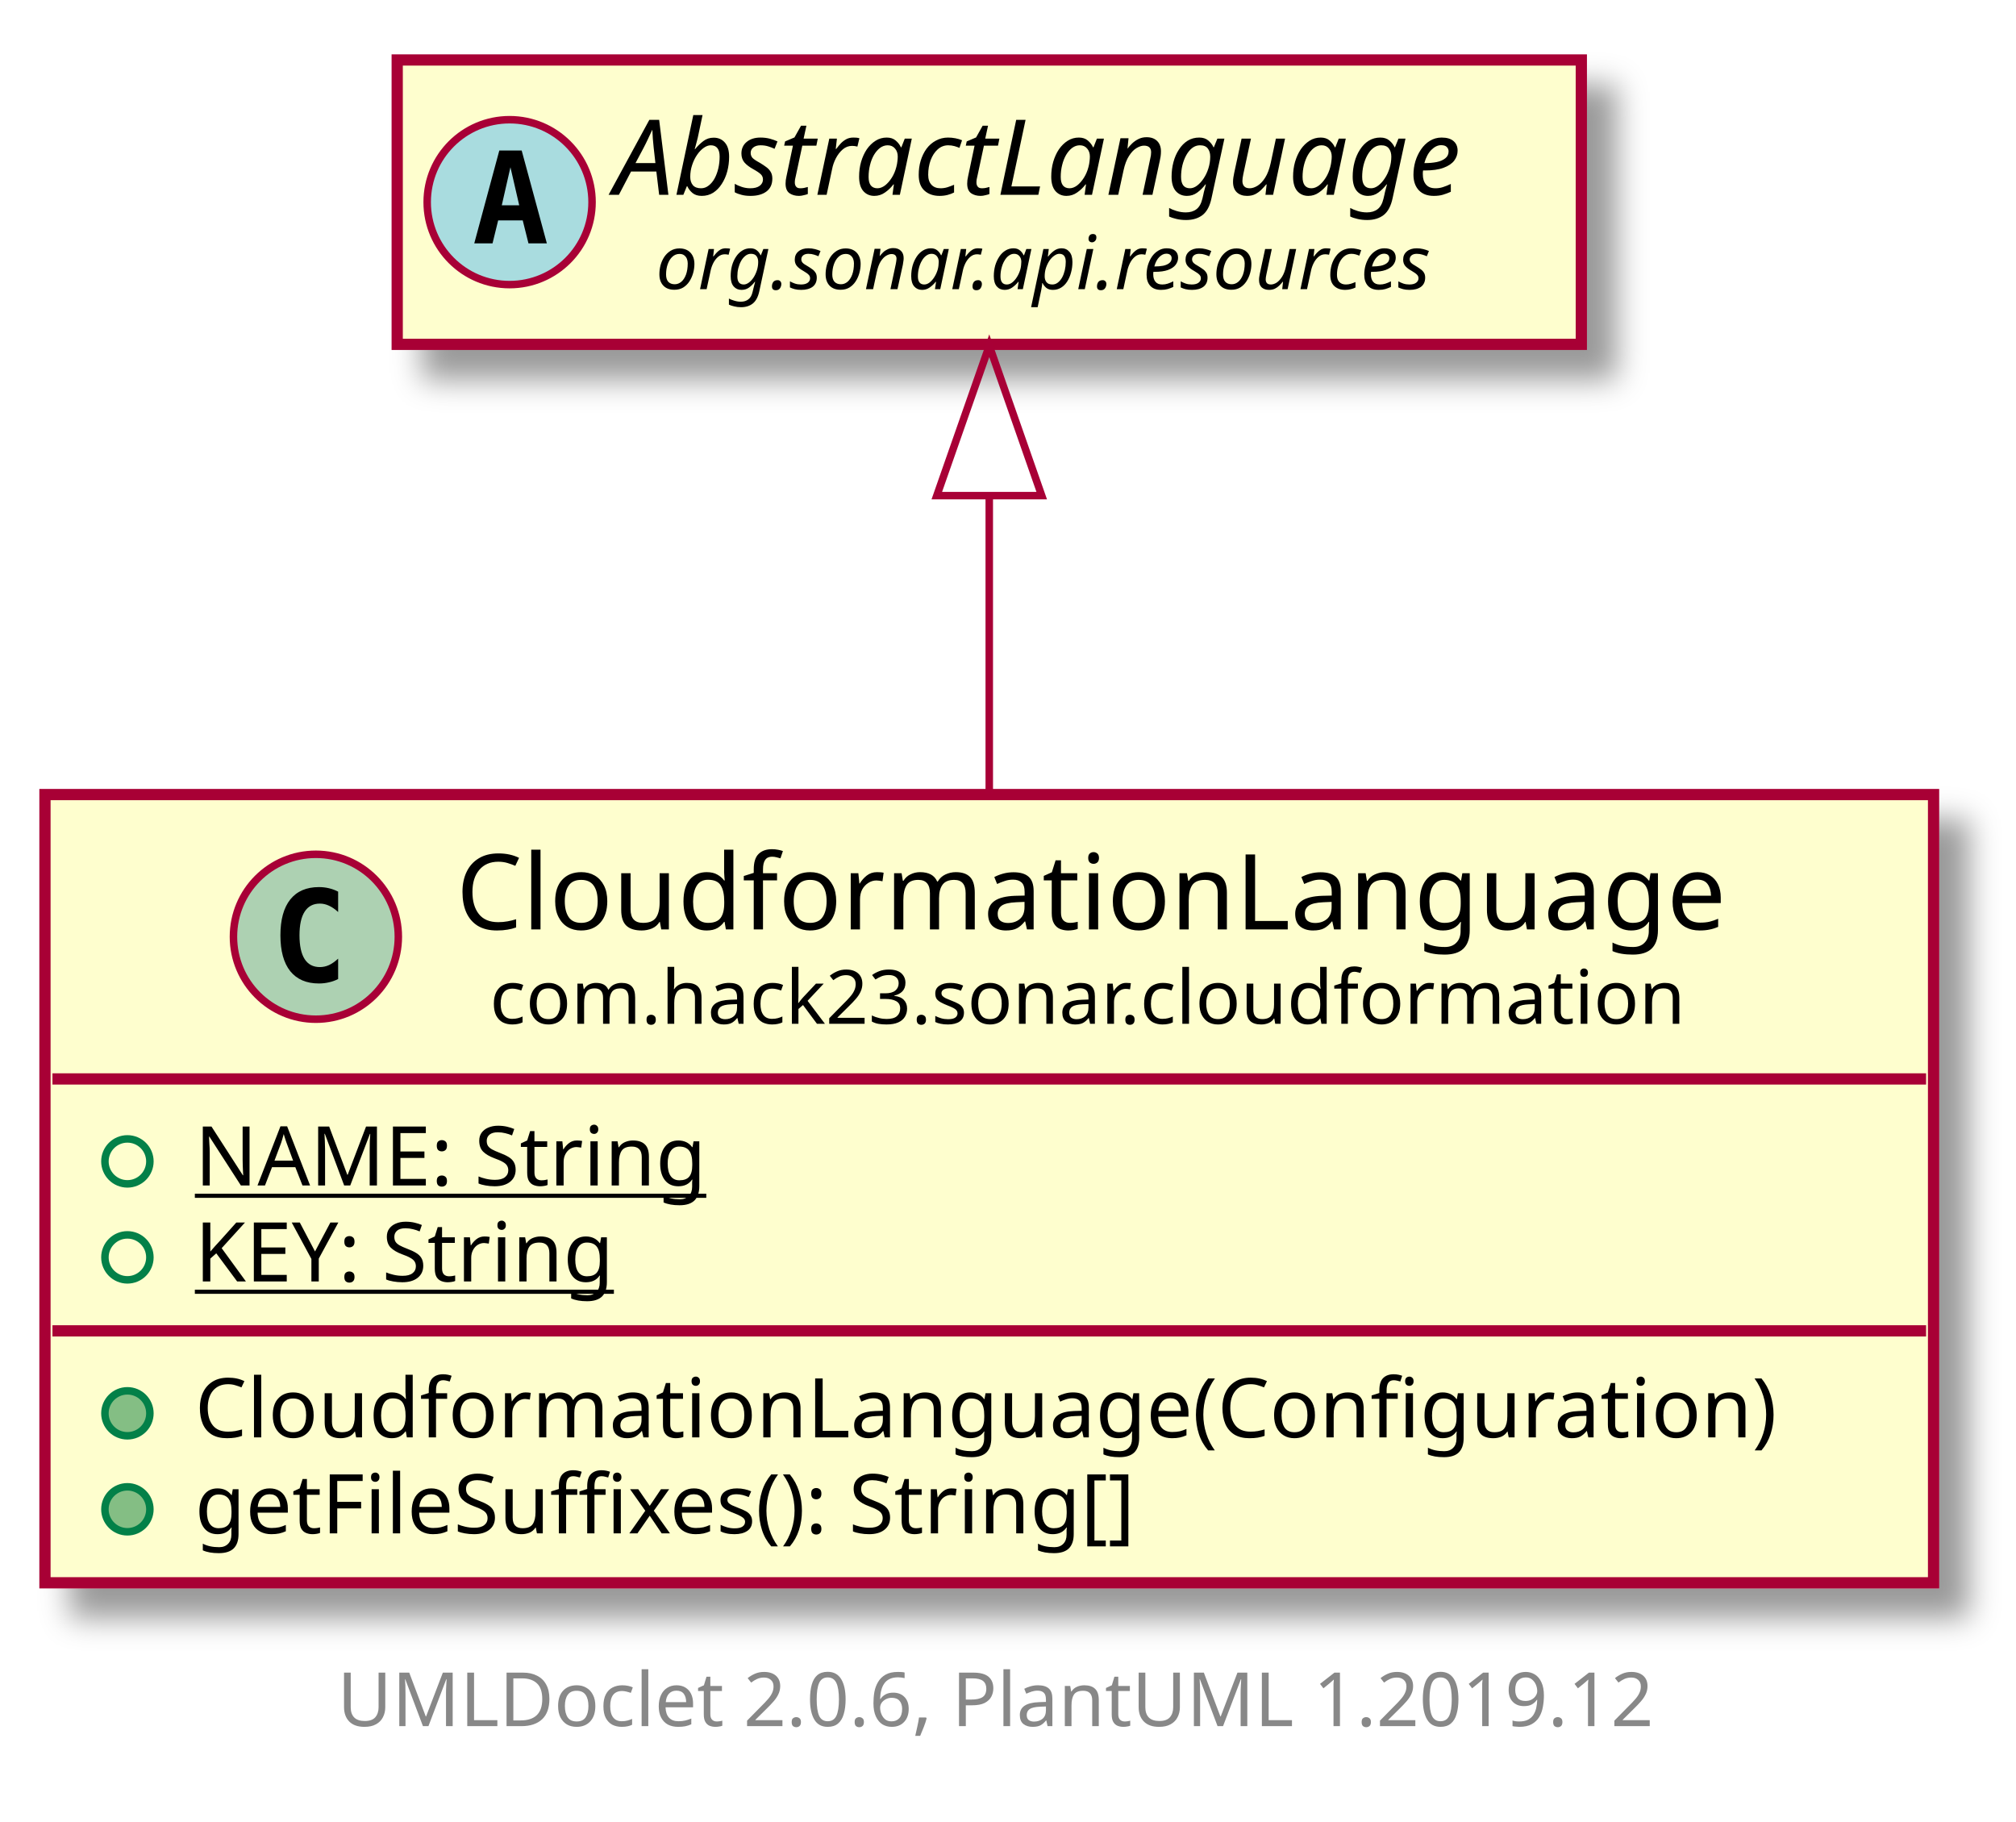
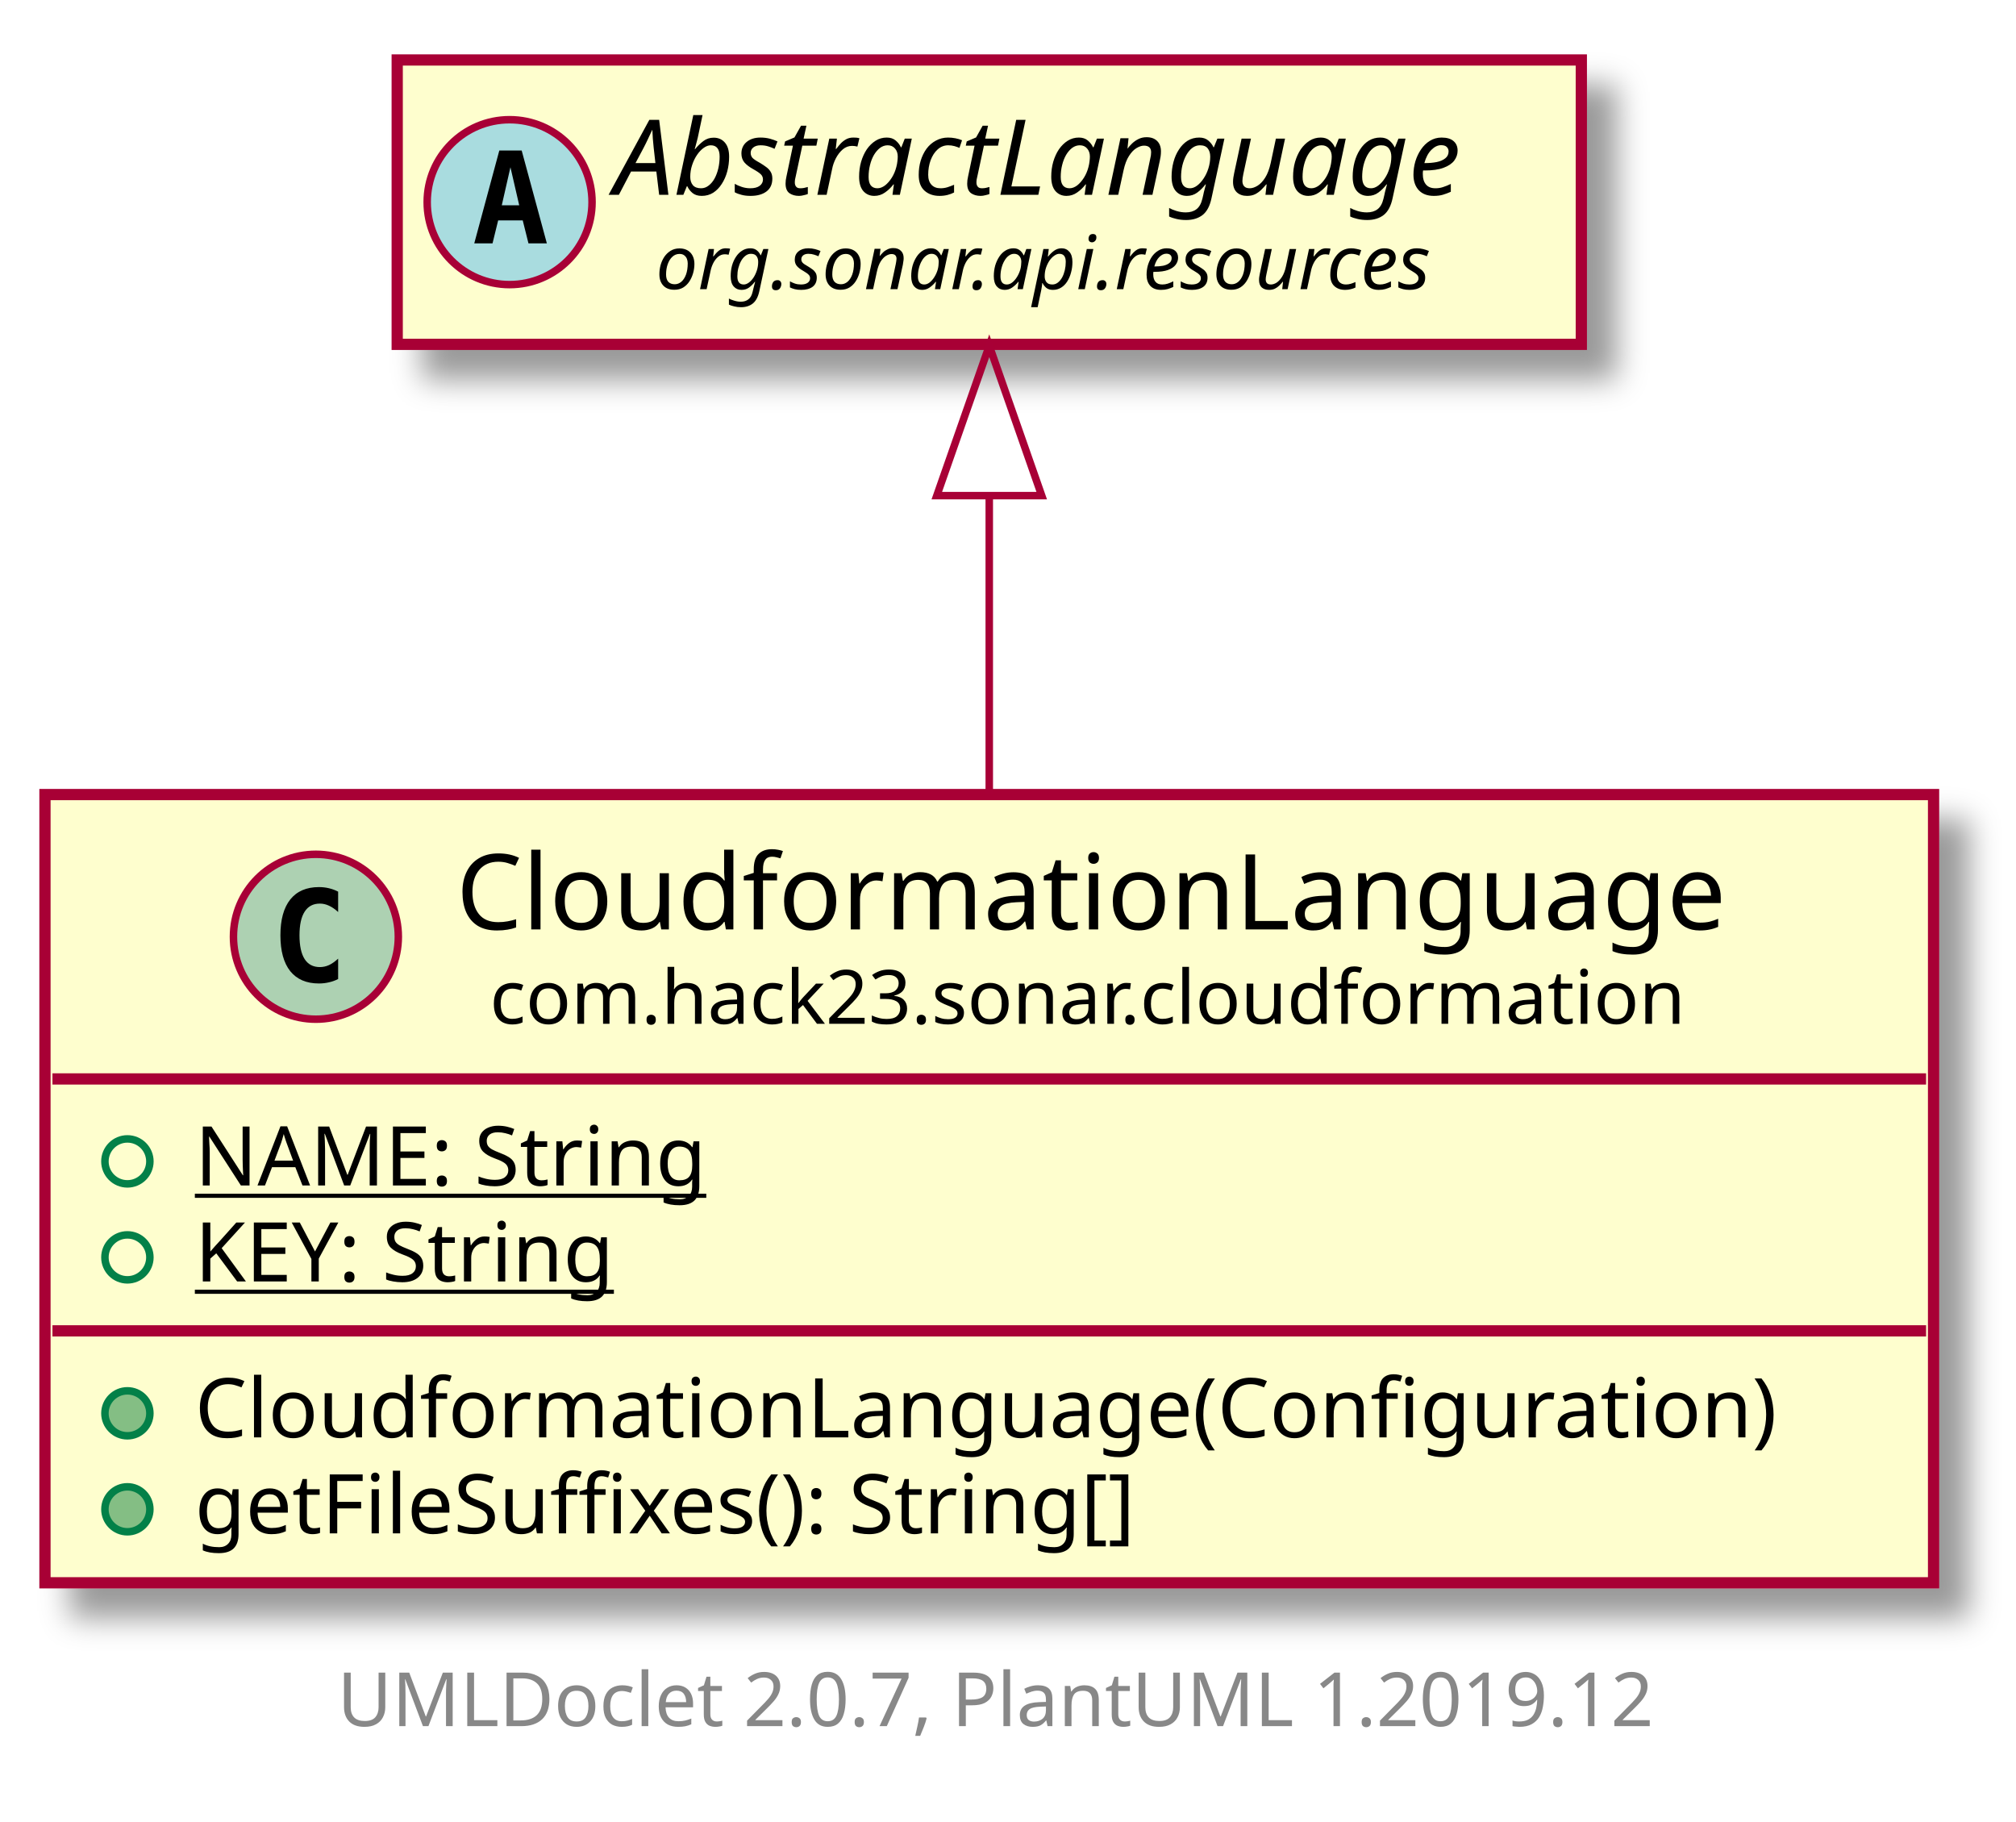
<svg xmlns="http://www.w3.org/2000/svg" xmlns:xlink="http://www.w3.org/1999/xlink" contentScriptType="application/ecmascript" contentStyleType="text/css" height="243px" preserveAspectRatio="none" style="width:269px;height:243px;" version="1.1" viewBox="0 0 269 243" width="269px" zoomAndPan="magnify">
  <defs>
-     <filter height="300%" id="f1lufpsojg0h8y" width="300%" x="-1" y="-1">
+     <filter height="300%" id="f1b1b60i45pril" width="300%" x="-1" y="-1">
      <feGaussianBlur result="blurOut" stdDeviation="2.0" />
      <feColorMatrix in="blurOut" result="blurOut2" type="matrix" values="0 0 0 0 0 0 0 0 0 0 0 0 0 0 0 0 0 0 .4 0" />
      <feOffset dx="4.0" dy="4.0" in="blurOut2" result="blurOut3" />
      <feBlend in="SourceGraphic" in2="blurOut3" mode="normal" />
    </filter>
  </defs>
  <g>
    <a href="CloudformationLanguage.html" target="_top" title="CloudformationLanguage.html" xlink:actuate="onRequest" xlink:href="CloudformationLanguage.html" xlink:show="new" xlink:title="CloudformationLanguage.html" xlink:type="simple">
-       <rect fill="#FEFECE" filter="url(#f1lufpsojg0h8y)" height="105.156" id="com.hack23.sonar.cloudformation.CloudformationLanguage" style="stroke: #A80036; stroke-width: 1.5;" width="252" x="6" y="106" />
+       <rect fill="#FEFECE" filter="url(#f1b1b60i45pril)" height="105.156" id="com.hack23.sonar.cloudformation.CloudformationLanguage" style="stroke: #A80036; stroke-width: 1.5;" width="252" x="6" y="106" />
      <ellipse cx="42.15" cy="124.969" fill="#ADD1B2" rx="11" ry="11" style="stroke: #A80036; stroke-width: 1.0;" />
      <path d="M45.119,130.609 Q44.541,130.906 43.9,131.047 Q43.259,131.203 42.556,131.203 Q40.056,131.203 38.728,129.562 Q37.416,127.906 37.416,124.781 Q37.416,121.656 38.728,120 Q40.056,118.344 42.556,118.344 Q43.259,118.344 43.9,118.5 Q44.556,118.656 45.119,118.953 L45.119,121.672 Q44.494,121.094 43.9,120.828 Q43.306,120.547 42.681,120.547 Q41.337,120.547 40.65,121.625 Q39.962,122.688 39.962,124.781 Q39.962,126.875 40.65,127.953 Q41.337,129.016 42.681,129.016 Q43.306,129.016 43.9,128.75 Q44.494,128.469 45.119,127.891 L45.119,130.609 Z " />
      <text fill="#000000" font-family="sans-serif" font-size="14" lengthAdjust="spacingAndGlyphs" textLength="173" x="60.85" y="123.995">CloudformationLanguage</text>
      <text fill="#000000" font-family="sans-serif" font-size="10" lengthAdjust="spacingAndGlyphs" textLength="164" x="65.35" y="136.579">com.hack23.sonar.cloudformation</text>
      <line style="stroke: #A80036; stroke-width: 1.5;" x1="7" x2="257" y1="143.938" y2="143.938" />
      <ellipse cx="17" cy="154.938" fill="none" rx="3" ry="3" style="stroke: #038048; stroke-width: 1.0;" />
      <text fill="#000000" font-family="sans-serif" font-size="11" lengthAdjust="spacingAndGlyphs" text-decoration="underline" textLength="73" x="26" y="158.148">NAME: String</text>
      <ellipse cx="17" cy="167.742" fill="none" rx="3" ry="3" style="stroke: #038048; stroke-width: 1.0;" />
      <text fill="#000000" font-family="sans-serif" font-size="11" lengthAdjust="spacingAndGlyphs" text-decoration="underline" textLength="63" x="26" y="170.953">KEY: String</text>
      <line style="stroke: #A80036; stroke-width: 1.5;" x1="7" x2="257" y1="177.547" y2="177.547" />
      <ellipse cx="17" cy="188.547" fill="#84BE84" rx="3" ry="3" style="stroke: #038048; stroke-width: 1.0;" />
      <text fill="#000000" font-family="sans-serif" font-size="11" lengthAdjust="spacingAndGlyphs" textLength="226" x="26" y="191.757">CloudformationLanguage(Configuration)</text>
      <ellipse cx="17" cy="201.352" fill="#84BE84" rx="3" ry="3" style="stroke: #038048; stroke-width: 1.0;" />
      <text fill="#000000" font-family="sans-serif" font-size="11" lengthAdjust="spacingAndGlyphs" textLength="141" x="26" y="204.562">getFileSuffixes(): String[]</text>
    </a>
-     <rect fill="#FEFECE" filter="url(#f1lufpsojg0h8y)" height="37.938" id="org.sonar.api.resources.AbstractLanguage" style="stroke: #A80036; stroke-width: 1.5;" width="158" x="53" y="8" />
+     <rect fill="#FEFECE" filter="url(#f1b1b60i45pril)" height="37.938" id="org.sonar.api.resources.AbstractLanguage" style="stroke: #A80036; stroke-width: 1.5;" width="158" x="53" y="8" />
    <ellipse cx="68" cy="26.969" fill="#A9DCDF" rx="11" ry="11" style="stroke: #A80036; stroke-width: 1.0;" />
    <path d="M68.109,22.312 L66.953,27.391 L69.281,27.391 L68.109,22.312 Z M66.625,20.078 L69.609,20.078 L72.969,32.469 L70.516,32.469 L69.75,29.406 L66.469,29.406 L65.719,32.469 L63.281,32.469 L66.625,20.078 Z " />
    <text fill="#000000" font-family="sans-serif" font-size="14" font-style="italic" lengthAdjust="spacingAndGlyphs" textLength="126" x="82" y="25.995">AbstractLanguage</text>
    <text fill="#000000" font-family="sans-serif" font-size="10" font-style="italic" lengthAdjust="spacingAndGlyphs" textLength="115" x="87.5" y="38.579">org.sonar.api.resources</text>
    <path d="M132,66.341 C132,78.744 132,92.651 132,105.828 " fill="none" id="org.sonar.api.resources.AbstractLanguage&lt;-com.hack23.sonar.cloudformation.CloudformationLanguage" style="stroke: #A80036; stroke-width: 1.0;" />
    <polygon fill="none" points="125,66.121,132,46.121,139,66.121,125,66.121" style="stroke: #A80036; stroke-width: 1.0;" />
-     <text fill="#888888" font-family="sans-serif" font-size="10" lengthAdjust="spacingAndGlyphs" textLength="186" x="45" y="230.282">UMLDoclet 2.0.6, PlantUML 1.2019.12</text>
+     <text fill="#888888" font-family="sans-serif" font-size="10" lengthAdjust="spacingAndGlyphs" textLength="186" x="45" y="230.282">UMLDoclet 2.0.7, PlantUML 1.2019.12</text>
  </g>
</svg>
